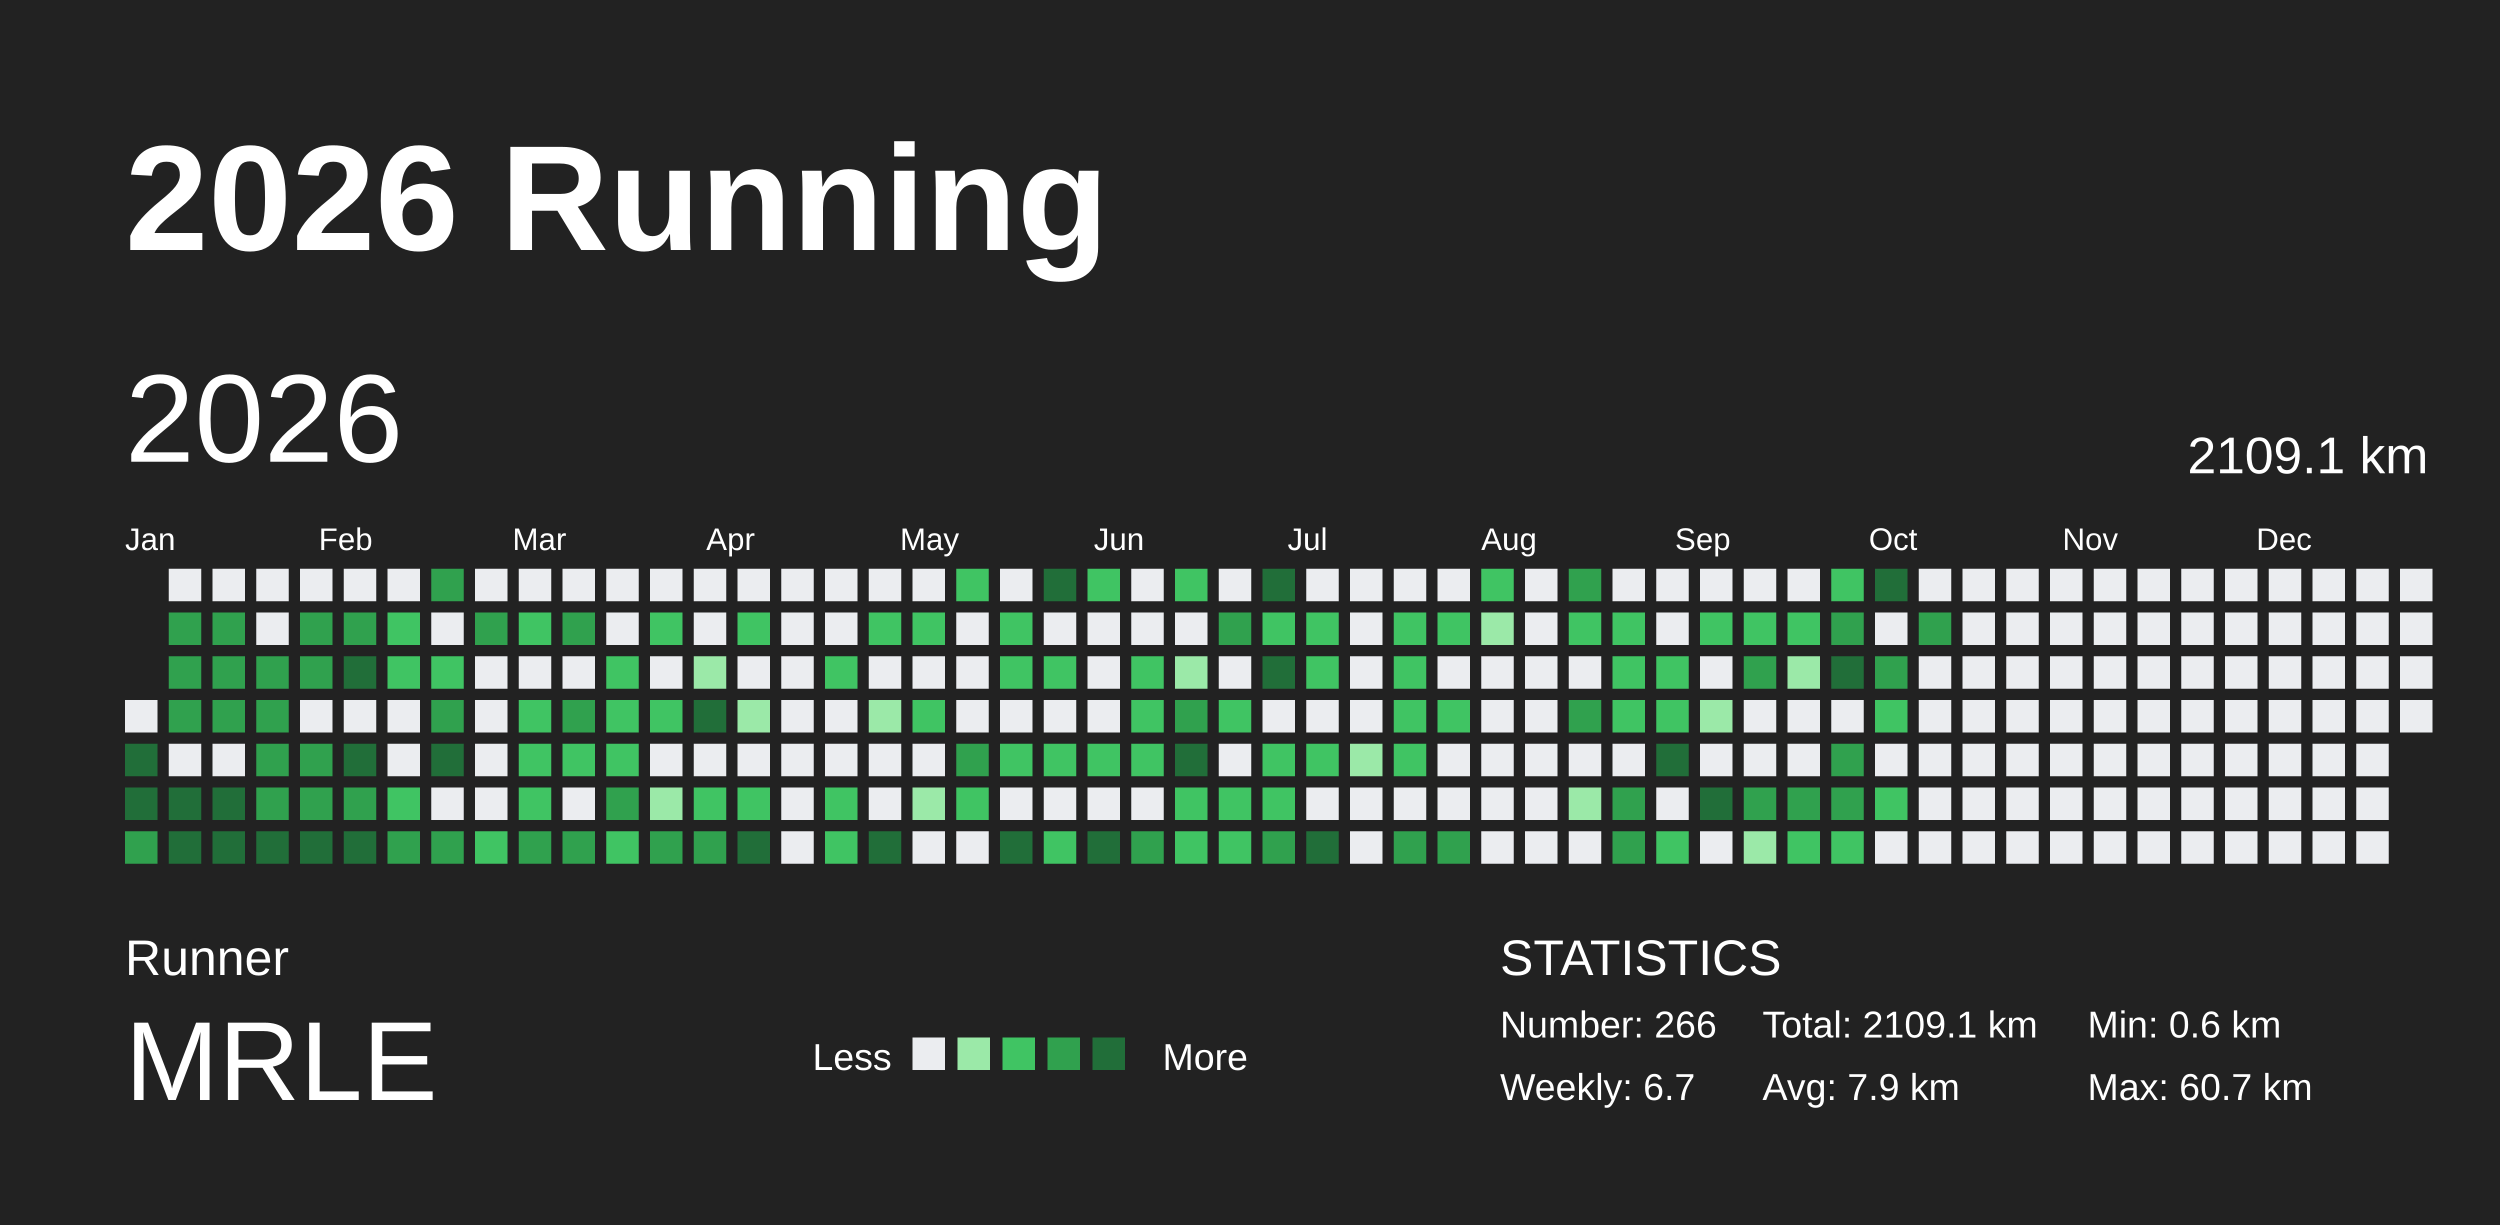
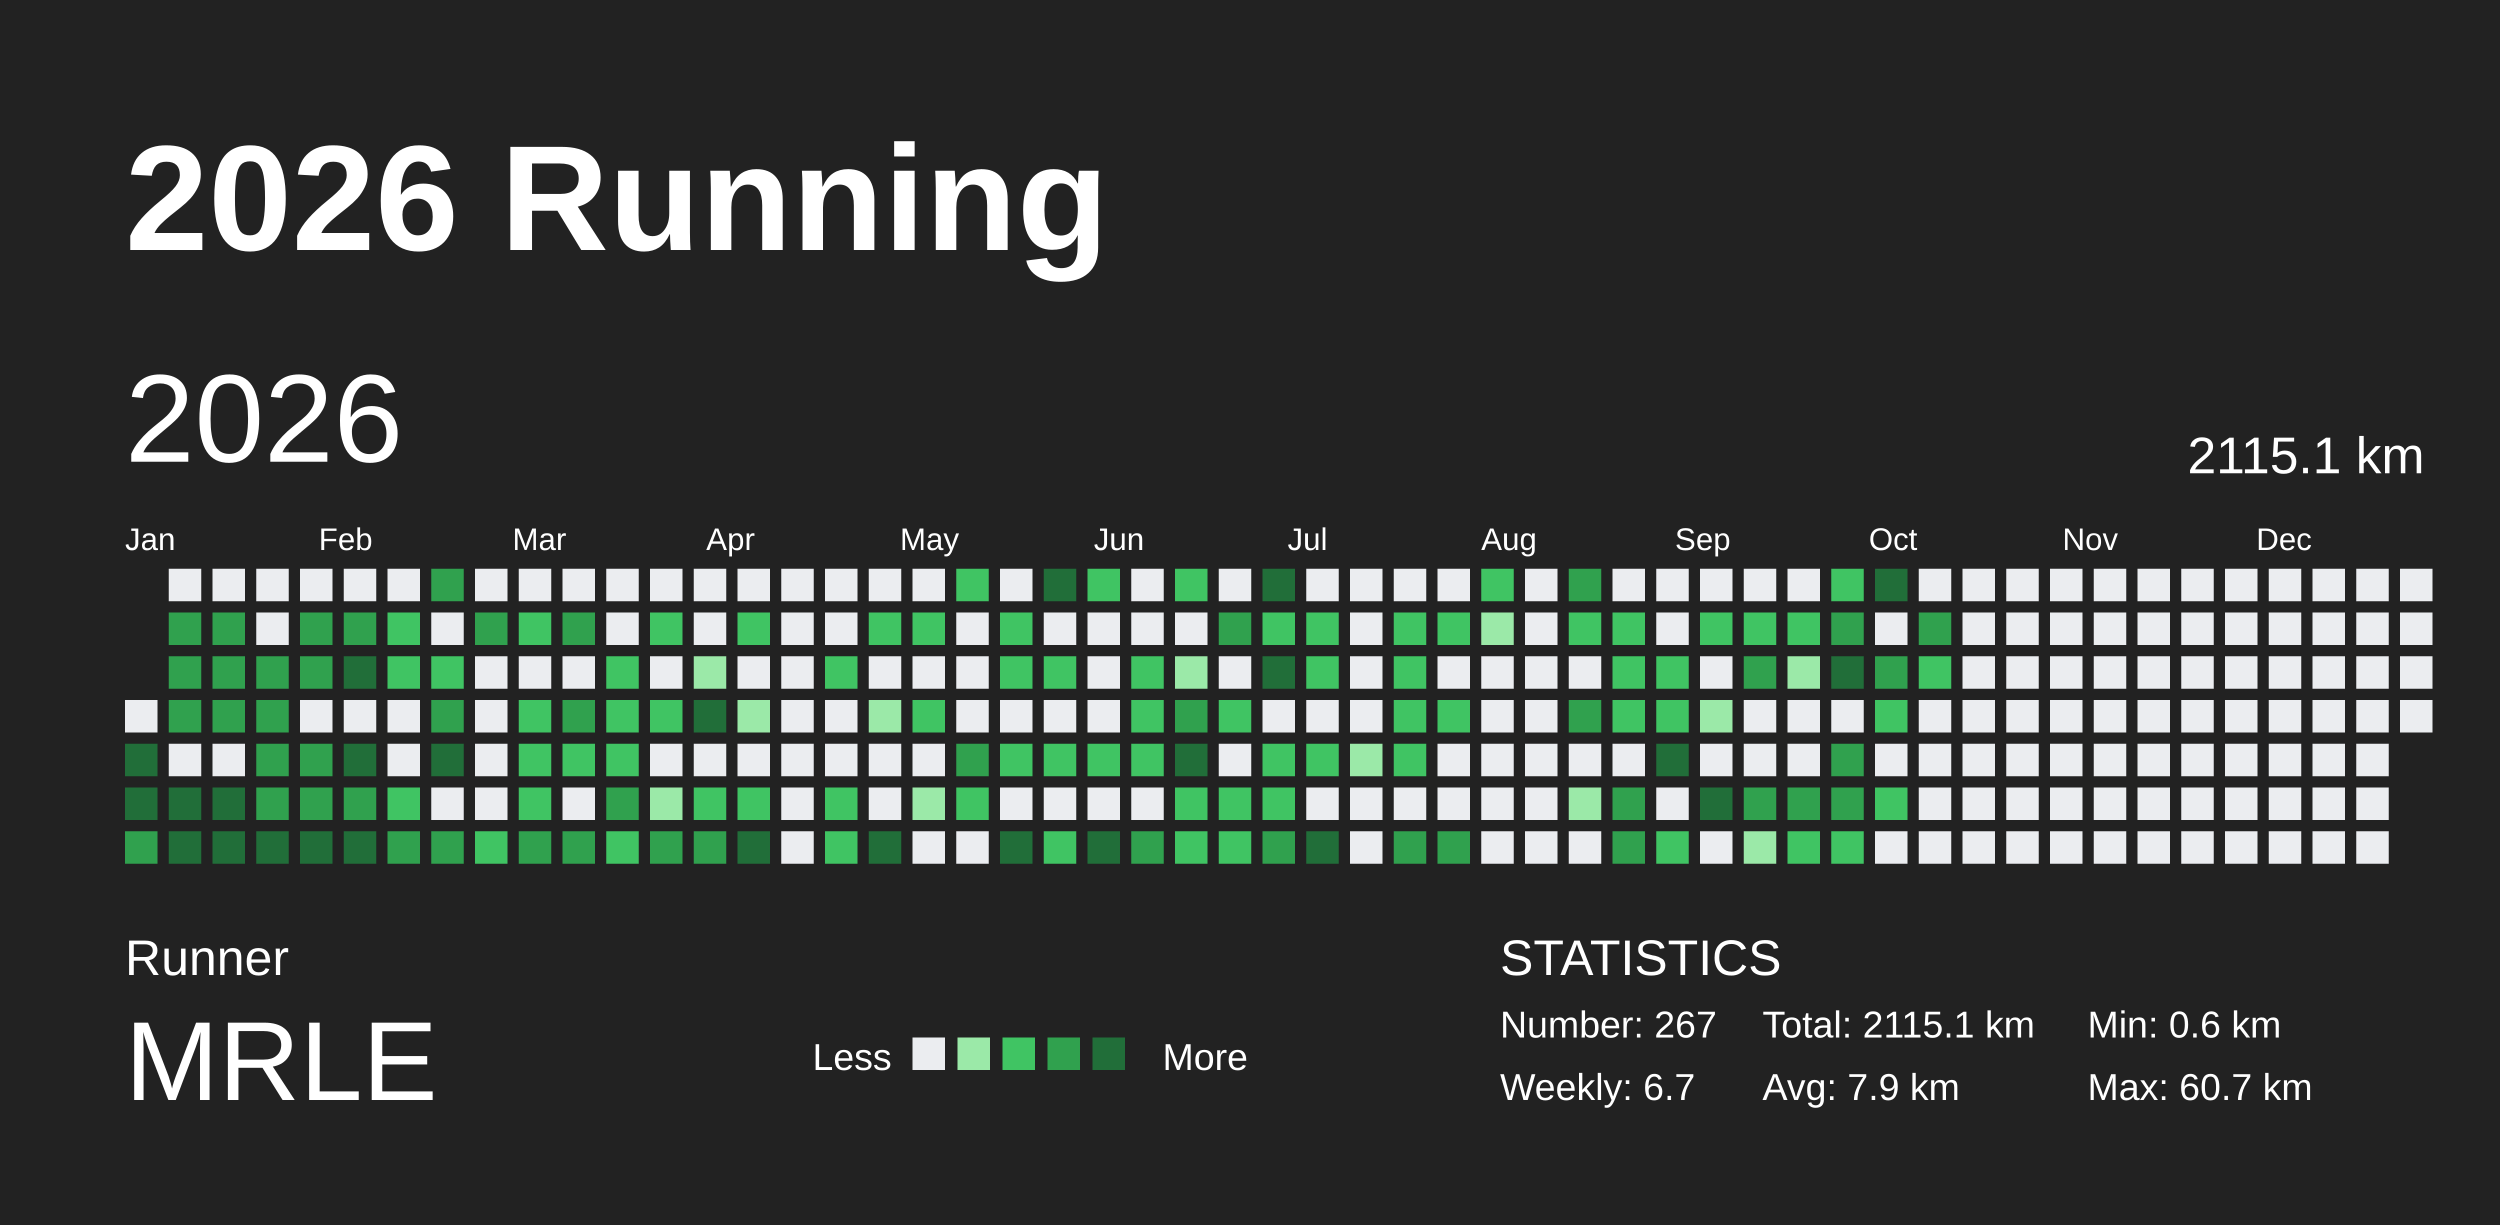
<svg xmlns="http://www.w3.org/2000/svg" baseProfile="full" height="98mm" version="1.1" viewBox="0,0,200,98" width="200mm">
  <defs />
  <rect fill="#222222" height="98" width="200" x="0" y="0" />
  <text fill="#FFFFFF" style="font-size:12px; font-family:Arial; font-weight:bold;" x="10" y="20">2026 Running</text>
  <text fill="#FFFFFF" style="font-size:4px; font-family:Arial" x="10" y="78">Runner</text>
  <text fill="#FFFFFF" style="font-size:9px; font-family:Arial" x="10" y="88">MRLE</text>
  <text fill="#FFFFFF" style="font-size:3px; font-family:Arial" x="65" y="85.6">Less</text>
  <rect fill="#ebedf0" height="2.6" width="2.6" x="73" y="83" />
  <rect fill="#9be9a8" height="2.6" width="2.6" x="76.6" y="83" />
  <rect fill="#40c463" height="2.6" width="2.6" x="80.2" y="83" />
  <rect fill="#30a14e" height="2.6" width="2.6" x="83.8" y="83" />
  <rect fill="#216e39" height="2.6" width="2.6" x="87.4" y="83" />
  <text fill="#FFFFFF" style="font-size:3px; font-family:Arial" x="93" y="85.6">More</text>
  <text fill="#FFFFFF" style="font-size:4px; font-family:Arial" x="120" y="78">STATISTICS</text>
-   <text fill="#FFFFFF" style="font-size:3px; font-family:Arial" x="120" y="83">Number: 266</text>
+   <text fill="#FFFFFF" style="font-size:3px; font-family:Arial" x="120" y="83">Number: 267</text>
  <text fill="#FFFFFF" style="font-size:3px; font-family:Arial" x="120" y="88">Weekly: 6.7</text>
-   <text fill="#FFFFFF" style="font-size:3px; font-family:Arial" x="141" y="83">Total: 2109.1 km</text>
+   <text fill="#FFFFFF" style="font-size:3px; font-family:Arial" x="141" y="83">Total: 2115.1 km</text>
  <text fill="#FFFFFF" style="font-size:3px; font-family:Arial" x="141" y="88">Avg: 7.9 km</text>
  <text fill="#FFFFFF" style="font-size:3px; font-family:Arial" x="167" y="83">Min: 0.6 km</text>
  <text fill="#FFFFFF" style="font-size:3px; font-family:Arial" x="167" y="88">Max: 60.7 km</text>
  <text dominant-baseline="hanging" fill="#FFFFFF" style="font-size:10.0px; font-family:Arial;" x="10" y="30">2026</text>
-   <text dominant-baseline="hanging" fill="#FFFFFF" style="font-size:4.125px; font-family:Arial;" x="175" y="35">2109.1 km</text>
+   <text dominant-baseline="hanging" fill="#FFFFFF" style="font-size:4.125px; font-family:Arial;" x="175" y="35">2115.1 km</text>
  <text fill="#FFFFFF" style="font-size:2.5px; font-family:Arial" x="10.0" y="44">Jan</text>
  <text fill="#FFFFFF" style="font-size:2.5px; font-family:Arial" x="25.5" y="44">Feb</text>
  <text fill="#FFFFFF" style="font-size:2.5px; font-family:Arial" x="41.0" y="44">Mar</text>
  <text fill="#FFFFFF" style="font-size:2.5px; font-family:Arial" x="56.5" y="44">Apr</text>
  <text fill="#FFFFFF" style="font-size:2.5px; font-family:Arial" x="72.0" y="44">May</text>
  <text fill="#FFFFFF" style="font-size:2.5px; font-family:Arial" x="87.5" y="44">Jun</text>
  <text fill="#FFFFFF" style="font-size:2.5px; font-family:Arial" x="103.0" y="44">Jul</text>
  <text fill="#FFFFFF" style="font-size:2.5px; font-family:Arial" x="118.5" y="44">Aug</text>
  <text fill="#FFFFFF" style="font-size:2.5px; font-family:Arial" x="134.0" y="44">Sep</text>
  <text fill="#FFFFFF" style="font-size:2.5px; font-family:Arial" x="149.5" y="44">Oct</text>
  <text fill="#FFFFFF" style="font-size:2.5px; font-family:Arial" x="165.0" y="44">Nov</text>
  <text fill="#FFFFFF" style="font-size:2.5px; font-family:Arial" x="180.5" y="44">Dec</text>
  <rect fill="#ebedf0" height="2.6" width="2.6" x="10.0" y="56.0" />
  <rect fill="#216e39" height="2.6" width="2.6" x="10.0" y="59.5" />
  <rect fill="#216e39" height="2.6" width="2.6" x="10.0" y="63.0" />
  <rect fill="#30a14e" height="2.6" width="2.6" x="10.0" y="66.5" />
  <rect fill="#ebedf0" height="2.6" width="2.6" x="13.5" y="45.5" />
  <rect fill="#30a14e" height="2.6" width="2.6" x="13.5" y="49.0" />
  <rect fill="#30a14e" height="2.6" width="2.6" x="13.5" y="52.5" />
  <rect fill="#30a14e" height="2.6" width="2.6" x="13.5" y="56.0" />
  <rect fill="#ebedf0" height="2.6" width="2.6" x="13.5" y="59.5" />
  <rect fill="#216e39" height="2.6" width="2.6" x="13.5" y="63.0" />
  <rect fill="#216e39" height="2.6" width="2.6" x="13.5" y="66.5" />
  <rect fill="#ebedf0" height="2.6" width="2.6" x="17.0" y="45.5" />
  <rect fill="#30a14e" height="2.6" width="2.6" x="17.0" y="49.0" />
  <rect fill="#30a14e" height="2.6" width="2.6" x="17.0" y="52.5" />
  <rect fill="#30a14e" height="2.6" width="2.6" x="17.0" y="56.0" />
  <rect fill="#ebedf0" height="2.6" width="2.6" x="17.0" y="59.5" />
  <rect fill="#216e39" height="2.6" width="2.6" x="17.0" y="63.0" />
  <rect fill="#216e39" height="2.6" width="2.6" x="17.0" y="66.5" />
  <rect fill="#ebedf0" height="2.6" width="2.6" x="20.5" y="45.5" />
  <rect fill="#ebedf0" height="2.6" width="2.6" x="20.5" y="49.0" />
  <rect fill="#30a14e" height="2.6" width="2.6" x="20.5" y="52.5" />
  <rect fill="#30a14e" height="2.6" width="2.6" x="20.5" y="56.0" />
  <rect fill="#30a14e" height="2.6" width="2.6" x="20.5" y="59.5" />
  <rect fill="#30a14e" height="2.6" width="2.6" x="20.5" y="63.0" />
  <rect fill="#216e39" height="2.6" width="2.6" x="20.5" y="66.5" />
  <rect fill="#ebedf0" height="2.6" width="2.6" x="24.0" y="45.5" />
  <rect fill="#30a14e" height="2.6" width="2.6" x="24.0" y="49.0" />
  <rect fill="#30a14e" height="2.6" width="2.6" x="24.0" y="52.5" />
  <rect fill="#ebedf0" height="2.6" width="2.6" x="24.0" y="56.0" />
  <rect fill="#30a14e" height="2.6" width="2.6" x="24.0" y="59.5" />
  <rect fill="#30a14e" height="2.6" width="2.6" x="24.0" y="63.0" />
  <rect fill="#216e39" height="2.6" width="2.6" x="24.0" y="66.5" />
  <rect fill="#ebedf0" height="2.6" width="2.6" x="27.5" y="45.5" />
  <rect fill="#30a14e" height="2.6" width="2.6" x="27.5" y="49.0" />
  <rect fill="#216e39" height="2.6" width="2.6" x="27.5" y="52.5" />
  <rect fill="#ebedf0" height="2.6" width="2.6" x="27.5" y="56.0" />
  <rect fill="#216e39" height="2.6" width="2.6" x="27.5" y="59.5" />
  <rect fill="#30a14e" height="2.6" width="2.6" x="27.5" y="63.0" />
  <rect fill="#216e39" height="2.6" width="2.6" x="27.5" y="66.5" />
  <rect fill="#ebedf0" height="2.6" width="2.6" x="31.0" y="45.5" />
  <rect fill="#40c463" height="2.6" width="2.6" x="31.0" y="49.0" />
  <rect fill="#40c463" height="2.6" width="2.6" x="31.0" y="52.5" />
  <rect fill="#ebedf0" height="2.6" width="2.6" x="31.0" y="56.0" />
  <rect fill="#ebedf0" height="2.6" width="2.6" x="31.0" y="59.5" />
  <rect fill="#40c463" height="2.6" width="2.6" x="31.0" y="63.0" />
  <rect fill="#30a14e" height="2.6" width="2.6" x="31.0" y="66.5" />
  <rect fill="#30a14e" height="2.6" width="2.6" x="34.5" y="45.5" />
  <rect fill="#ebedf0" height="2.6" width="2.6" x="34.5" y="49.0" />
  <rect fill="#40c463" height="2.6" width="2.6" x="34.5" y="52.5" />
  <rect fill="#30a14e" height="2.6" width="2.6" x="34.5" y="56.0" />
  <rect fill="#216e39" height="2.6" width="2.6" x="34.5" y="59.5" />
  <rect fill="#ebedf0" height="2.6" width="2.6" x="34.5" y="63.0" />
  <rect fill="#30a14e" height="2.6" width="2.6" x="34.5" y="66.5" />
  <rect fill="#ebedf0" height="2.6" width="2.6" x="38.0" y="45.5" />
  <rect fill="#30a14e" height="2.6" width="2.6" x="38.0" y="49.0" />
  <rect fill="#ebedf0" height="2.6" width="2.6" x="38.0" y="52.5" />
  <rect fill="#ebedf0" height="2.6" width="2.6" x="38.0" y="56.0" />
  <rect fill="#ebedf0" height="2.6" width="2.6" x="38.0" y="59.5" />
  <rect fill="#ebedf0" height="2.6" width="2.6" x="38.0" y="63.0" />
  <rect fill="#40c463" height="2.6" width="2.6" x="38.0" y="66.5" />
  <rect fill="#ebedf0" height="2.6" width="2.6" x="41.5" y="45.5" />
  <rect fill="#40c463" height="2.6" width="2.6" x="41.5" y="49.0" />
  <rect fill="#ebedf0" height="2.6" width="2.6" x="41.5" y="52.5" />
  <rect fill="#40c463" height="2.6" width="2.6" x="41.5" y="56.0" />
  <rect fill="#40c463" height="2.6" width="2.6" x="41.5" y="59.5" />
  <rect fill="#40c463" height="2.6" width="2.6" x="41.5" y="63.0" />
  <rect fill="#30a14e" height="2.6" width="2.6" x="41.5" y="66.5" />
  <rect fill="#ebedf0" height="2.6" width="2.6" x="45.0" y="45.5" />
  <rect fill="#30a14e" height="2.6" width="2.6" x="45.0" y="49.0" />
  <rect fill="#ebedf0" height="2.6" width="2.6" x="45.0" y="52.5" />
  <rect fill="#30a14e" height="2.6" width="2.6" x="45.0" y="56.0" />
  <rect fill="#40c463" height="2.6" width="2.6" x="45.0" y="59.5" />
  <rect fill="#ebedf0" height="2.6" width="2.6" x="45.0" y="63.0" />
  <rect fill="#30a14e" height="2.6" width="2.6" x="45.0" y="66.5" />
  <rect fill="#ebedf0" height="2.6" width="2.6" x="48.5" y="45.5" />
  <rect fill="#ebedf0" height="2.6" width="2.6" x="48.5" y="49.0" />
  <rect fill="#40c463" height="2.6" width="2.6" x="48.5" y="52.5" />
  <rect fill="#40c463" height="2.6" width="2.6" x="48.5" y="56.0" />
  <rect fill="#40c463" height="2.6" width="2.6" x="48.5" y="59.5" />
  <rect fill="#30a14e" height="2.6" width="2.6" x="48.5" y="63.0" />
  <rect fill="#40c463" height="2.6" width="2.6" x="48.5" y="66.5" />
  <rect fill="#ebedf0" height="2.6" width="2.6" x="52.0" y="45.5" />
  <rect fill="#40c463" height="2.6" width="2.6" x="52.0" y="49.0" />
  <rect fill="#ebedf0" height="2.6" width="2.6" x="52.0" y="52.5" />
  <rect fill="#40c463" height="2.6" width="2.6" x="52.0" y="56.0" />
  <rect fill="#ebedf0" height="2.6" width="2.6" x="52.0" y="59.5" />
  <rect fill="#9be9a8" height="2.6" width="2.6" x="52.0" y="63.0" />
  <rect fill="#30a14e" height="2.6" width="2.6" x="52.0" y="66.5" />
  <rect fill="#ebedf0" height="2.6" width="2.6" x="55.5" y="45.5" />
  <rect fill="#ebedf0" height="2.6" width="2.6" x="55.5" y="49.0" />
  <rect fill="#9be9a8" height="2.6" width="2.6" x="55.5" y="52.5" />
  <rect fill="#216e39" height="2.6" width="2.6" x="55.5" y="56.0" />
  <rect fill="#ebedf0" height="2.6" width="2.6" x="55.5" y="59.5" />
  <rect fill="#40c463" height="2.6" width="2.6" x="55.5" y="63.0" />
  <rect fill="#30a14e" height="2.6" width="2.6" x="55.5" y="66.5" />
  <rect fill="#ebedf0" height="2.6" width="2.6" x="59.0" y="45.5" />
  <rect fill="#40c463" height="2.6" width="2.6" x="59.0" y="49.0" />
  <rect fill="#ebedf0" height="2.6" width="2.6" x="59.0" y="52.5" />
  <rect fill="#9be9a8" height="2.6" width="2.6" x="59.0" y="56.0" />
  <rect fill="#ebedf0" height="2.6" width="2.6" x="59.0" y="59.5" />
  <rect fill="#40c463" height="2.6" width="2.6" x="59.0" y="63.0" />
  <rect fill="#216e39" height="2.6" width="2.6" x="59.0" y="66.5" />
  <rect fill="#ebedf0" height="2.6" width="2.6" x="62.5" y="45.5" />
  <rect fill="#ebedf0" height="2.6" width="2.6" x="62.5" y="49.0" />
  <rect fill="#ebedf0" height="2.6" width="2.6" x="62.5" y="52.5" />
  <rect fill="#ebedf0" height="2.6" width="2.6" x="62.5" y="56.0" />
  <rect fill="#ebedf0" height="2.6" width="2.6" x="62.5" y="59.5" />
  <rect fill="#ebedf0" height="2.6" width="2.6" x="62.5" y="63.0" />
  <rect fill="#ebedf0" height="2.6" width="2.6" x="62.5" y="66.5" />
  <rect fill="#ebedf0" height="2.6" width="2.6" x="66.0" y="45.5" />
  <rect fill="#ebedf0" height="2.6" width="2.6" x="66.0" y="49.0" />
  <rect fill="#40c463" height="2.6" width="2.6" x="66.0" y="52.5" />
  <rect fill="#ebedf0" height="2.6" width="2.6" x="66.0" y="56.0" />
  <rect fill="#ebedf0" height="2.6" width="2.6" x="66.0" y="59.5" />
  <rect fill="#40c463" height="2.6" width="2.6" x="66.0" y="63.0" />
  <rect fill="#40c463" height="2.6" width="2.6" x="66.0" y="66.5" />
  <rect fill="#ebedf0" height="2.6" width="2.6" x="69.5" y="45.5" />
  <rect fill="#40c463" height="2.6" width="2.6" x="69.5" y="49.0" />
  <rect fill="#ebedf0" height="2.6" width="2.6" x="69.5" y="52.5" />
  <rect fill="#9be9a8" height="2.6" width="2.6" x="69.5" y="56.0" />
  <rect fill="#ebedf0" height="2.6" width="2.6" x="69.5" y="59.5" />
  <rect fill="#ebedf0" height="2.6" width="2.6" x="69.5" y="63.0" />
  <rect fill="#216e39" height="2.6" width="2.6" x="69.5" y="66.5" />
  <rect fill="#ebedf0" height="2.6" width="2.6" x="73.0" y="45.5" />
  <rect fill="#40c463" height="2.6" width="2.6" x="73.0" y="49.0" />
  <rect fill="#ebedf0" height="2.6" width="2.6" x="73.0" y="52.5" />
  <rect fill="#40c463" height="2.6" width="2.6" x="73.0" y="56.0" />
  <rect fill="#ebedf0" height="2.6" width="2.6" x="73.0" y="59.5" />
  <rect fill="#9be9a8" height="2.6" width="2.6" x="73.0" y="63.0" />
  <rect fill="#ebedf0" height="2.6" width="2.6" x="73.0" y="66.5" />
  <rect fill="#40c463" height="2.6" width="2.6" x="76.5" y="45.5" />
  <rect fill="#ebedf0" height="2.6" width="2.6" x="76.5" y="49.0" />
  <rect fill="#ebedf0" height="2.6" width="2.6" x="76.5" y="52.5" />
  <rect fill="#ebedf0" height="2.6" width="2.6" x="76.5" y="56.0" />
  <rect fill="#30a14e" height="2.6" width="2.6" x="76.5" y="59.5" />
  <rect fill="#40c463" height="2.6" width="2.6" x="76.5" y="63.0" />
  <rect fill="#ebedf0" height="2.6" width="2.6" x="76.5" y="66.5" />
  <rect fill="#ebedf0" height="2.6" width="2.6" x="80.0" y="45.5" />
  <rect fill="#40c463" height="2.6" width="2.6" x="80.0" y="49.0" />
  <rect fill="#40c463" height="2.6" width="2.6" x="80.0" y="52.5" />
  <rect fill="#ebedf0" height="2.6" width="2.6" x="80.0" y="56.0" />
  <rect fill="#40c463" height="2.6" width="2.6" x="80.0" y="59.5" />
  <rect fill="#ebedf0" height="2.6" width="2.6" x="80.0" y="63.0" />
  <rect fill="#216e39" height="2.6" width="2.6" x="80.0" y="66.5" />
  <rect fill="#216e39" height="2.6" width="2.6" x="83.5" y="45.5" />
  <rect fill="#ebedf0" height="2.6" width="2.6" x="83.5" y="49.0" />
  <rect fill="#40c463" height="2.6" width="2.6" x="83.5" y="52.5" />
  <rect fill="#ebedf0" height="2.6" width="2.6" x="83.5" y="56.0" />
  <rect fill="#40c463" height="2.6" width="2.6" x="83.5" y="59.5" />
  <rect fill="#ebedf0" height="2.6" width="2.6" x="83.5" y="63.0" />
  <rect fill="#40c463" height="2.6" width="2.6" x="83.5" y="66.5" />
  <rect fill="#40c463" height="2.6" width="2.6" x="87.0" y="45.5" />
  <rect fill="#ebedf0" height="2.6" width="2.6" x="87.0" y="49.0" />
  <rect fill="#ebedf0" height="2.6" width="2.6" x="87.0" y="52.5" />
  <rect fill="#ebedf0" height="2.6" width="2.6" x="87.0" y="56.0" />
  <rect fill="#40c463" height="2.6" width="2.6" x="87.0" y="59.5" />
  <rect fill="#ebedf0" height="2.6" width="2.6" x="87.0" y="63.0" />
  <rect fill="#216e39" height="2.6" width="2.6" x="87.0" y="66.5" />
  <rect fill="#ebedf0" height="2.6" width="2.6" x="90.5" y="45.5" />
  <rect fill="#ebedf0" height="2.6" width="2.6" x="90.5" y="49.0" />
  <rect fill="#40c463" height="2.6" width="2.6" x="90.5" y="52.5" />
  <rect fill="#40c463" height="2.6" width="2.6" x="90.5" y="56.0" />
  <rect fill="#40c463" height="2.6" width="2.6" x="90.5" y="59.5" />
  <rect fill="#ebedf0" height="2.6" width="2.6" x="90.5" y="63.0" />
  <rect fill="#30a14e" height="2.6" width="2.6" x="90.5" y="66.5" />
  <rect fill="#40c463" height="2.6" width="2.6" x="94.0" y="45.5" />
  <rect fill="#ebedf0" height="2.6" width="2.6" x="94.0" y="49.0" />
  <rect fill="#9be9a8" height="2.6" width="2.6" x="94.0" y="52.5" />
  <rect fill="#30a14e" height="2.6" width="2.6" x="94.0" y="56.0" />
  <rect fill="#216e39" height="2.6" width="2.6" x="94.0" y="59.5" />
  <rect fill="#40c463" height="2.6" width="2.6" x="94.0" y="63.0" />
  <rect fill="#40c463" height="2.6" width="2.6" x="94.0" y="66.5" />
  <rect fill="#ebedf0" height="2.6" width="2.6" x="97.5" y="45.5" />
  <rect fill="#30a14e" height="2.6" width="2.6" x="97.5" y="49.0" />
  <rect fill="#ebedf0" height="2.6" width="2.6" x="97.5" y="52.5" />
  <rect fill="#40c463" height="2.6" width="2.6" x="97.5" y="56.0" />
  <rect fill="#ebedf0" height="2.6" width="2.6" x="97.5" y="59.5" />
  <rect fill="#40c463" height="2.6" width="2.6" x="97.5" y="63.0" />
  <rect fill="#40c463" height="2.6" width="2.6" x="97.5" y="66.5" />
  <rect fill="#216e39" height="2.6" width="2.6" x="101.0" y="45.5" />
  <rect fill="#40c463" height="2.6" width="2.6" x="101.0" y="49.0" />
  <rect fill="#216e39" height="2.6" width="2.6" x="101.0" y="52.5" />
  <rect fill="#ebedf0" height="2.6" width="2.6" x="101.0" y="56.0" />
  <rect fill="#40c463" height="2.6" width="2.6" x="101.0" y="59.5" />
  <rect fill="#40c463" height="2.6" width="2.6" x="101.0" y="63.0" />
  <rect fill="#30a14e" height="2.6" width="2.6" x="101.0" y="66.5" />
  <rect fill="#ebedf0" height="2.6" width="2.6" x="104.5" y="45.5" />
  <rect fill="#40c463" height="2.6" width="2.6" x="104.5" y="49.0" />
  <rect fill="#40c463" height="2.6" width="2.6" x="104.5" y="52.5" />
  <rect fill="#ebedf0" height="2.6" width="2.6" x="104.5" y="56.0" />
  <rect fill="#40c463" height="2.6" width="2.6" x="104.5" y="59.5" />
  <rect fill="#ebedf0" height="2.6" width="2.6" x="104.5" y="63.0" />
  <rect fill="#216e39" height="2.6" width="2.6" x="104.5" y="66.5" />
  <rect fill="#ebedf0" height="2.6" width="2.6" x="108.0" y="45.5" />
  <rect fill="#ebedf0" height="2.6" width="2.6" x="108.0" y="49.0" />
  <rect fill="#ebedf0" height="2.6" width="2.6" x="108.0" y="52.5" />
  <rect fill="#ebedf0" height="2.6" width="2.6" x="108.0" y="56.0" />
  <rect fill="#9be9a8" height="2.6" width="2.6" x="108.0" y="59.5" />
  <rect fill="#ebedf0" height="2.6" width="2.6" x="108.0" y="63.0" />
  <rect fill="#ebedf0" height="2.6" width="2.6" x="108.0" y="66.5" />
  <rect fill="#ebedf0" height="2.6" width="2.6" x="111.5" y="45.5" />
  <rect fill="#40c463" height="2.6" width="2.6" x="111.5" y="49.0" />
  <rect fill="#40c463" height="2.6" width="2.6" x="111.5" y="52.5" />
  <rect fill="#40c463" height="2.6" width="2.6" x="111.5" y="56.0" />
  <rect fill="#40c463" height="2.6" width="2.6" x="111.5" y="59.5" />
  <rect fill="#ebedf0" height="2.6" width="2.6" x="111.5" y="63.0" />
  <rect fill="#30a14e" height="2.6" width="2.6" x="111.5" y="66.5" />
  <rect fill="#ebedf0" height="2.6" width="2.6" x="115.0" y="45.5" />
  <rect fill="#40c463" height="2.6" width="2.6" x="115.0" y="49.0" />
  <rect fill="#ebedf0" height="2.6" width="2.6" x="115.0" y="52.5" />
  <rect fill="#40c463" height="2.6" width="2.6" x="115.0" y="56.0" />
  <rect fill="#ebedf0" height="2.6" width="2.6" x="115.0" y="59.5" />
  <rect fill="#ebedf0" height="2.6" width="2.6" x="115.0" y="63.0" />
  <rect fill="#30a14e" height="2.6" width="2.6" x="115.0" y="66.5" />
  <rect fill="#40c463" height="2.6" width="2.6" x="118.5" y="45.5" />
  <rect fill="#9be9a8" height="2.6" width="2.6" x="118.5" y="49.0" />
  <rect fill="#ebedf0" height="2.6" width="2.6" x="118.5" y="52.5" />
  <rect fill="#ebedf0" height="2.6" width="2.6" x="118.5" y="56.0" />
  <rect fill="#ebedf0" height="2.6" width="2.6" x="118.5" y="59.5" />
  <rect fill="#ebedf0" height="2.6" width="2.6" x="118.5" y="63.0" />
  <rect fill="#ebedf0" height="2.6" width="2.6" x="118.5" y="66.5" />
  <rect fill="#ebedf0" height="2.6" width="2.6" x="122.0" y="45.5" />
  <rect fill="#ebedf0" height="2.6" width="2.6" x="122.0" y="49.0" />
  <rect fill="#ebedf0" height="2.6" width="2.6" x="122.0" y="52.5" />
  <rect fill="#ebedf0" height="2.6" width="2.6" x="122.0" y="56.0" />
  <rect fill="#ebedf0" height="2.6" width="2.6" x="122.0" y="59.5" />
  <rect fill="#ebedf0" height="2.6" width="2.6" x="122.0" y="63.0" />
  <rect fill="#ebedf0" height="2.6" width="2.6" x="122.0" y="66.5" />
  <rect fill="#30a14e" height="2.6" width="2.6" x="125.5" y="45.5" />
  <rect fill="#40c463" height="2.6" width="2.6" x="125.5" y="49.0" />
  <rect fill="#ebedf0" height="2.6" width="2.6" x="125.5" y="52.5" />
  <rect fill="#30a14e" height="2.6" width="2.6" x="125.5" y="56.0" />
  <rect fill="#ebedf0" height="2.6" width="2.6" x="125.5" y="59.5" />
  <rect fill="#9be9a8" height="2.6" width="2.6" x="125.5" y="63.0" />
  <rect fill="#ebedf0" height="2.6" width="2.6" x="125.5" y="66.5" />
  <rect fill="#ebedf0" height="2.6" width="2.6" x="129.0" y="45.5" />
  <rect fill="#40c463" height="2.6" width="2.6" x="129.0" y="49.0" />
  <rect fill="#40c463" height="2.6" width="2.6" x="129.0" y="52.5" />
  <rect fill="#40c463" height="2.6" width="2.6" x="129.0" y="56.0" />
  <rect fill="#ebedf0" height="2.6" width="2.6" x="129.0" y="59.5" />
  <rect fill="#30a14e" height="2.6" width="2.6" x="129.0" y="63.0" />
  <rect fill="#30a14e" height="2.6" width="2.6" x="129.0" y="66.5" />
  <rect fill="#ebedf0" height="2.6" width="2.6" x="132.5" y="45.5" />
  <rect fill="#ebedf0" height="2.6" width="2.6" x="132.5" y="49.0" />
  <rect fill="#40c463" height="2.6" width="2.6" x="132.5" y="52.5" />
  <rect fill="#40c463" height="2.6" width="2.6" x="132.5" y="56.0" />
  <rect fill="#216e39" height="2.6" width="2.6" x="132.5" y="59.5" />
  <rect fill="#ebedf0" height="2.6" width="2.6" x="132.5" y="63.0" />
  <rect fill="#40c463" height="2.6" width="2.6" x="132.5" y="66.5" />
  <rect fill="#ebedf0" height="2.6" width="2.6" x="136.0" y="45.5" />
  <rect fill="#40c463" height="2.6" width="2.6" x="136.0" y="49.0" />
  <rect fill="#ebedf0" height="2.6" width="2.6" x="136.0" y="52.5" />
  <rect fill="#9be9a8" height="2.6" width="2.6" x="136.0" y="56.0" />
  <rect fill="#ebedf0" height="2.6" width="2.6" x="136.0" y="59.5" />
  <rect fill="#216e39" height="2.6" width="2.6" x="136.0" y="63.0" />
  <rect fill="#ebedf0" height="2.6" width="2.6" x="136.0" y="66.5" />
  <rect fill="#ebedf0" height="2.6" width="2.6" x="139.5" y="45.5" />
  <rect fill="#40c463" height="2.6" width="2.6" x="139.5" y="49.0" />
  <rect fill="#30a14e" height="2.6" width="2.6" x="139.5" y="52.5" />
  <rect fill="#ebedf0" height="2.6" width="2.6" x="139.5" y="56.0" />
  <rect fill="#ebedf0" height="2.6" width="2.6" x="139.5" y="59.5" />
  <rect fill="#30a14e" height="2.6" width="2.6" x="139.5" y="63.0" />
  <rect fill="#9be9a8" height="2.6" width="2.6" x="139.5" y="66.5" />
  <rect fill="#ebedf0" height="2.6" width="2.6" x="143.0" y="45.5" />
  <rect fill="#40c463" height="2.6" width="2.6" x="143.0" y="49.0" />
  <rect fill="#9be9a8" height="2.6" width="2.6" x="143.0" y="52.5" />
  <rect fill="#ebedf0" height="2.6" width="2.6" x="143.0" y="56.0" />
  <rect fill="#ebedf0" height="2.6" width="2.6" x="143.0" y="59.5" />
  <rect fill="#30a14e" height="2.6" width="2.6" x="143.0" y="63.0" />
  <rect fill="#40c463" height="2.6" width="2.6" x="143.0" y="66.5" />
  <rect fill="#40c463" height="2.6" width="2.6" x="146.5" y="45.5" />
  <rect fill="#30a14e" height="2.6" width="2.6" x="146.5" y="49.0" />
  <rect fill="#216e39" height="2.6" width="2.6" x="146.5" y="52.5" />
  <rect fill="#ebedf0" height="2.6" width="2.6" x="146.5" y="56.0" />
  <rect fill="#30a14e" height="2.6" width="2.6" x="146.5" y="59.5" />
  <rect fill="#30a14e" height="2.6" width="2.6" x="146.5" y="63.0" />
  <rect fill="#40c463" height="2.6" width="2.6" x="146.5" y="66.5" />
  <rect fill="#216e39" height="2.6" width="2.6" x="150.0" y="45.5" />
  <rect fill="#ebedf0" height="2.6" width="2.6" x="150.0" y="49.0" />
  <rect fill="#30a14e" height="2.6" width="2.6" x="150.0" y="52.5" />
  <rect fill="#40c463" height="2.6" width="2.6" x="150.0" y="56.0" />
  <rect fill="#ebedf0" height="2.6" width="2.6" x="150.0" y="59.5" />
  <rect fill="#40c463" height="2.6" width="2.6" x="150.0" y="63.0" />
  <rect fill="#ebedf0" height="2.6" width="2.6" x="150.0" y="66.5" />
  <rect fill="#ebedf0" height="2.6" width="2.6" x="153.5" y="45.5" />
  <rect fill="#30a14e" height="2.6" width="2.6" x="153.5" y="49.0" />
-   <rect fill="#ebedf0" height="2.6" width="2.6" x="153.5" y="52.5" />
+   <rect fill="#40c463" height="2.6" width="2.6" x="153.5" y="52.5" />
  <rect fill="#ebedf0" height="2.6" width="2.6" x="153.5" y="56.0" />
  <rect fill="#ebedf0" height="2.6" width="2.6" x="153.5" y="59.5" />
  <rect fill="#ebedf0" height="2.6" width="2.6" x="153.5" y="63.0" />
  <rect fill="#ebedf0" height="2.6" width="2.6" x="153.5" y="66.5" />
  <rect fill="#ebedf0" height="2.6" width="2.6" x="157.0" y="45.5" />
  <rect fill="#ebedf0" height="2.6" width="2.6" x="157.0" y="49.0" />
  <rect fill="#ebedf0" height="2.6" width="2.6" x="157.0" y="52.5" />
  <rect fill="#ebedf0" height="2.6" width="2.6" x="157.0" y="56.0" />
  <rect fill="#ebedf0" height="2.6" width="2.6" x="157.0" y="59.5" />
  <rect fill="#ebedf0" height="2.6" width="2.6" x="157.0" y="63.0" />
  <rect fill="#ebedf0" height="2.6" width="2.6" x="157.0" y="66.5" />
  <rect fill="#ebedf0" height="2.6" width="2.6" x="160.5" y="45.5" />
  <rect fill="#ebedf0" height="2.6" width="2.6" x="160.5" y="49.0" />
  <rect fill="#ebedf0" height="2.6" width="2.6" x="160.5" y="52.5" />
  <rect fill="#ebedf0" height="2.6" width="2.6" x="160.5" y="56.0" />
  <rect fill="#ebedf0" height="2.6" width="2.6" x="160.5" y="59.5" />
  <rect fill="#ebedf0" height="2.6" width="2.6" x="160.5" y="63.0" />
  <rect fill="#ebedf0" height="2.6" width="2.6" x="160.5" y="66.5" />
  <rect fill="#ebedf0" height="2.6" width="2.6" x="164.0" y="45.5" />
  <rect fill="#ebedf0" height="2.6" width="2.6" x="164.0" y="49.0" />
  <rect fill="#ebedf0" height="2.6" width="2.6" x="164.0" y="52.5" />
  <rect fill="#ebedf0" height="2.6" width="2.6" x="164.0" y="56.0" />
  <rect fill="#ebedf0" height="2.6" width="2.6" x="164.0" y="59.5" />
  <rect fill="#ebedf0" height="2.6" width="2.6" x="164.0" y="63.0" />
  <rect fill="#ebedf0" height="2.6" width="2.6" x="164.0" y="66.5" />
  <rect fill="#ebedf0" height="2.6" width="2.6" x="167.5" y="45.5" />
  <rect fill="#ebedf0" height="2.6" width="2.6" x="167.5" y="49.0" />
  <rect fill="#ebedf0" height="2.6" width="2.6" x="167.5" y="52.5" />
  <rect fill="#ebedf0" height="2.6" width="2.6" x="167.5" y="56.0" />
  <rect fill="#ebedf0" height="2.6" width="2.6" x="167.5" y="59.5" />
  <rect fill="#ebedf0" height="2.6" width="2.6" x="167.5" y="63.0" />
  <rect fill="#ebedf0" height="2.6" width="2.6" x="167.5" y="66.5" />
  <rect fill="#ebedf0" height="2.6" width="2.6" x="171.0" y="45.5" />
  <rect fill="#ebedf0" height="2.6" width="2.6" x="171.0" y="49.0" />
  <rect fill="#ebedf0" height="2.6" width="2.6" x="171.0" y="52.5" />
  <rect fill="#ebedf0" height="2.6" width="2.6" x="171.0" y="56.0" />
  <rect fill="#ebedf0" height="2.6" width="2.6" x="171.0" y="59.5" />
  <rect fill="#ebedf0" height="2.6" width="2.6" x="171.0" y="63.0" />
  <rect fill="#ebedf0" height="2.6" width="2.6" x="171.0" y="66.5" />
  <rect fill="#ebedf0" height="2.6" width="2.6" x="174.5" y="45.5" />
  <rect fill="#ebedf0" height="2.6" width="2.6" x="174.5" y="49.0" />
  <rect fill="#ebedf0" height="2.6" width="2.6" x="174.5" y="52.5" />
  <rect fill="#ebedf0" height="2.6" width="2.6" x="174.5" y="56.0" />
  <rect fill="#ebedf0" height="2.6" width="2.6" x="174.5" y="59.5" />
  <rect fill="#ebedf0" height="2.6" width="2.6" x="174.5" y="63.0" />
  <rect fill="#ebedf0" height="2.6" width="2.6" x="174.5" y="66.5" />
  <rect fill="#ebedf0" height="2.6" width="2.6" x="178.0" y="45.5" />
  <rect fill="#ebedf0" height="2.6" width="2.6" x="178.0" y="49.0" />
  <rect fill="#ebedf0" height="2.6" width="2.6" x="178.0" y="52.5" />
  <rect fill="#ebedf0" height="2.6" width="2.6" x="178.0" y="56.0" />
  <rect fill="#ebedf0" height="2.6" width="2.6" x="178.0" y="59.5" />
  <rect fill="#ebedf0" height="2.6" width="2.6" x="178.0" y="63.0" />
  <rect fill="#ebedf0" height="2.6" width="2.6" x="178.0" y="66.5" />
  <rect fill="#ebedf0" height="2.6" width="2.6" x="181.5" y="45.5" />
  <rect fill="#ebedf0" height="2.6" width="2.6" x="181.5" y="49.0" />
  <rect fill="#ebedf0" height="2.6" width="2.6" x="181.5" y="52.5" />
  <rect fill="#ebedf0" height="2.6" width="2.6" x="181.5" y="56.0" />
  <rect fill="#ebedf0" height="2.6" width="2.6" x="181.5" y="59.5" />
  <rect fill="#ebedf0" height="2.6" width="2.6" x="181.5" y="63.0" />
  <rect fill="#ebedf0" height="2.6" width="2.6" x="181.5" y="66.5" />
  <rect fill="#ebedf0" height="2.6" width="2.6" x="185.0" y="45.5" />
  <rect fill="#ebedf0" height="2.6" width="2.6" x="185.0" y="49.0" />
  <rect fill="#ebedf0" height="2.6" width="2.6" x="185.0" y="52.5" />
  <rect fill="#ebedf0" height="2.6" width="2.6" x="185.0" y="56.0" />
  <rect fill="#ebedf0" height="2.6" width="2.6" x="185.0" y="59.5" />
  <rect fill="#ebedf0" height="2.6" width="2.6" x="185.0" y="63.0" />
  <rect fill="#ebedf0" height="2.6" width="2.6" x="185.0" y="66.5" />
  <rect fill="#ebedf0" height="2.6" width="2.6" x="188.5" y="45.5" />
  <rect fill="#ebedf0" height="2.6" width="2.6" x="188.5" y="49.0" />
  <rect fill="#ebedf0" height="2.6" width="2.6" x="188.5" y="52.5" />
  <rect fill="#ebedf0" height="2.6" width="2.6" x="188.5" y="56.0" />
  <rect fill="#ebedf0" height="2.6" width="2.6" x="188.5" y="59.5" />
  <rect fill="#ebedf0" height="2.6" width="2.6" x="188.5" y="63.0" />
  <rect fill="#ebedf0" height="2.6" width="2.6" x="188.5" y="66.5" />
  <rect fill="#ebedf0" height="2.6" width="2.6" x="192.0" y="45.5" />
  <rect fill="#ebedf0" height="2.6" width="2.6" x="192.0" y="49.0" />
  <rect fill="#ebedf0" height="2.6" width="2.6" x="192.0" y="52.5" />
  <rect fill="#ebedf0" height="2.6" width="2.6" x="192.0" y="56.0" />
</svg>
